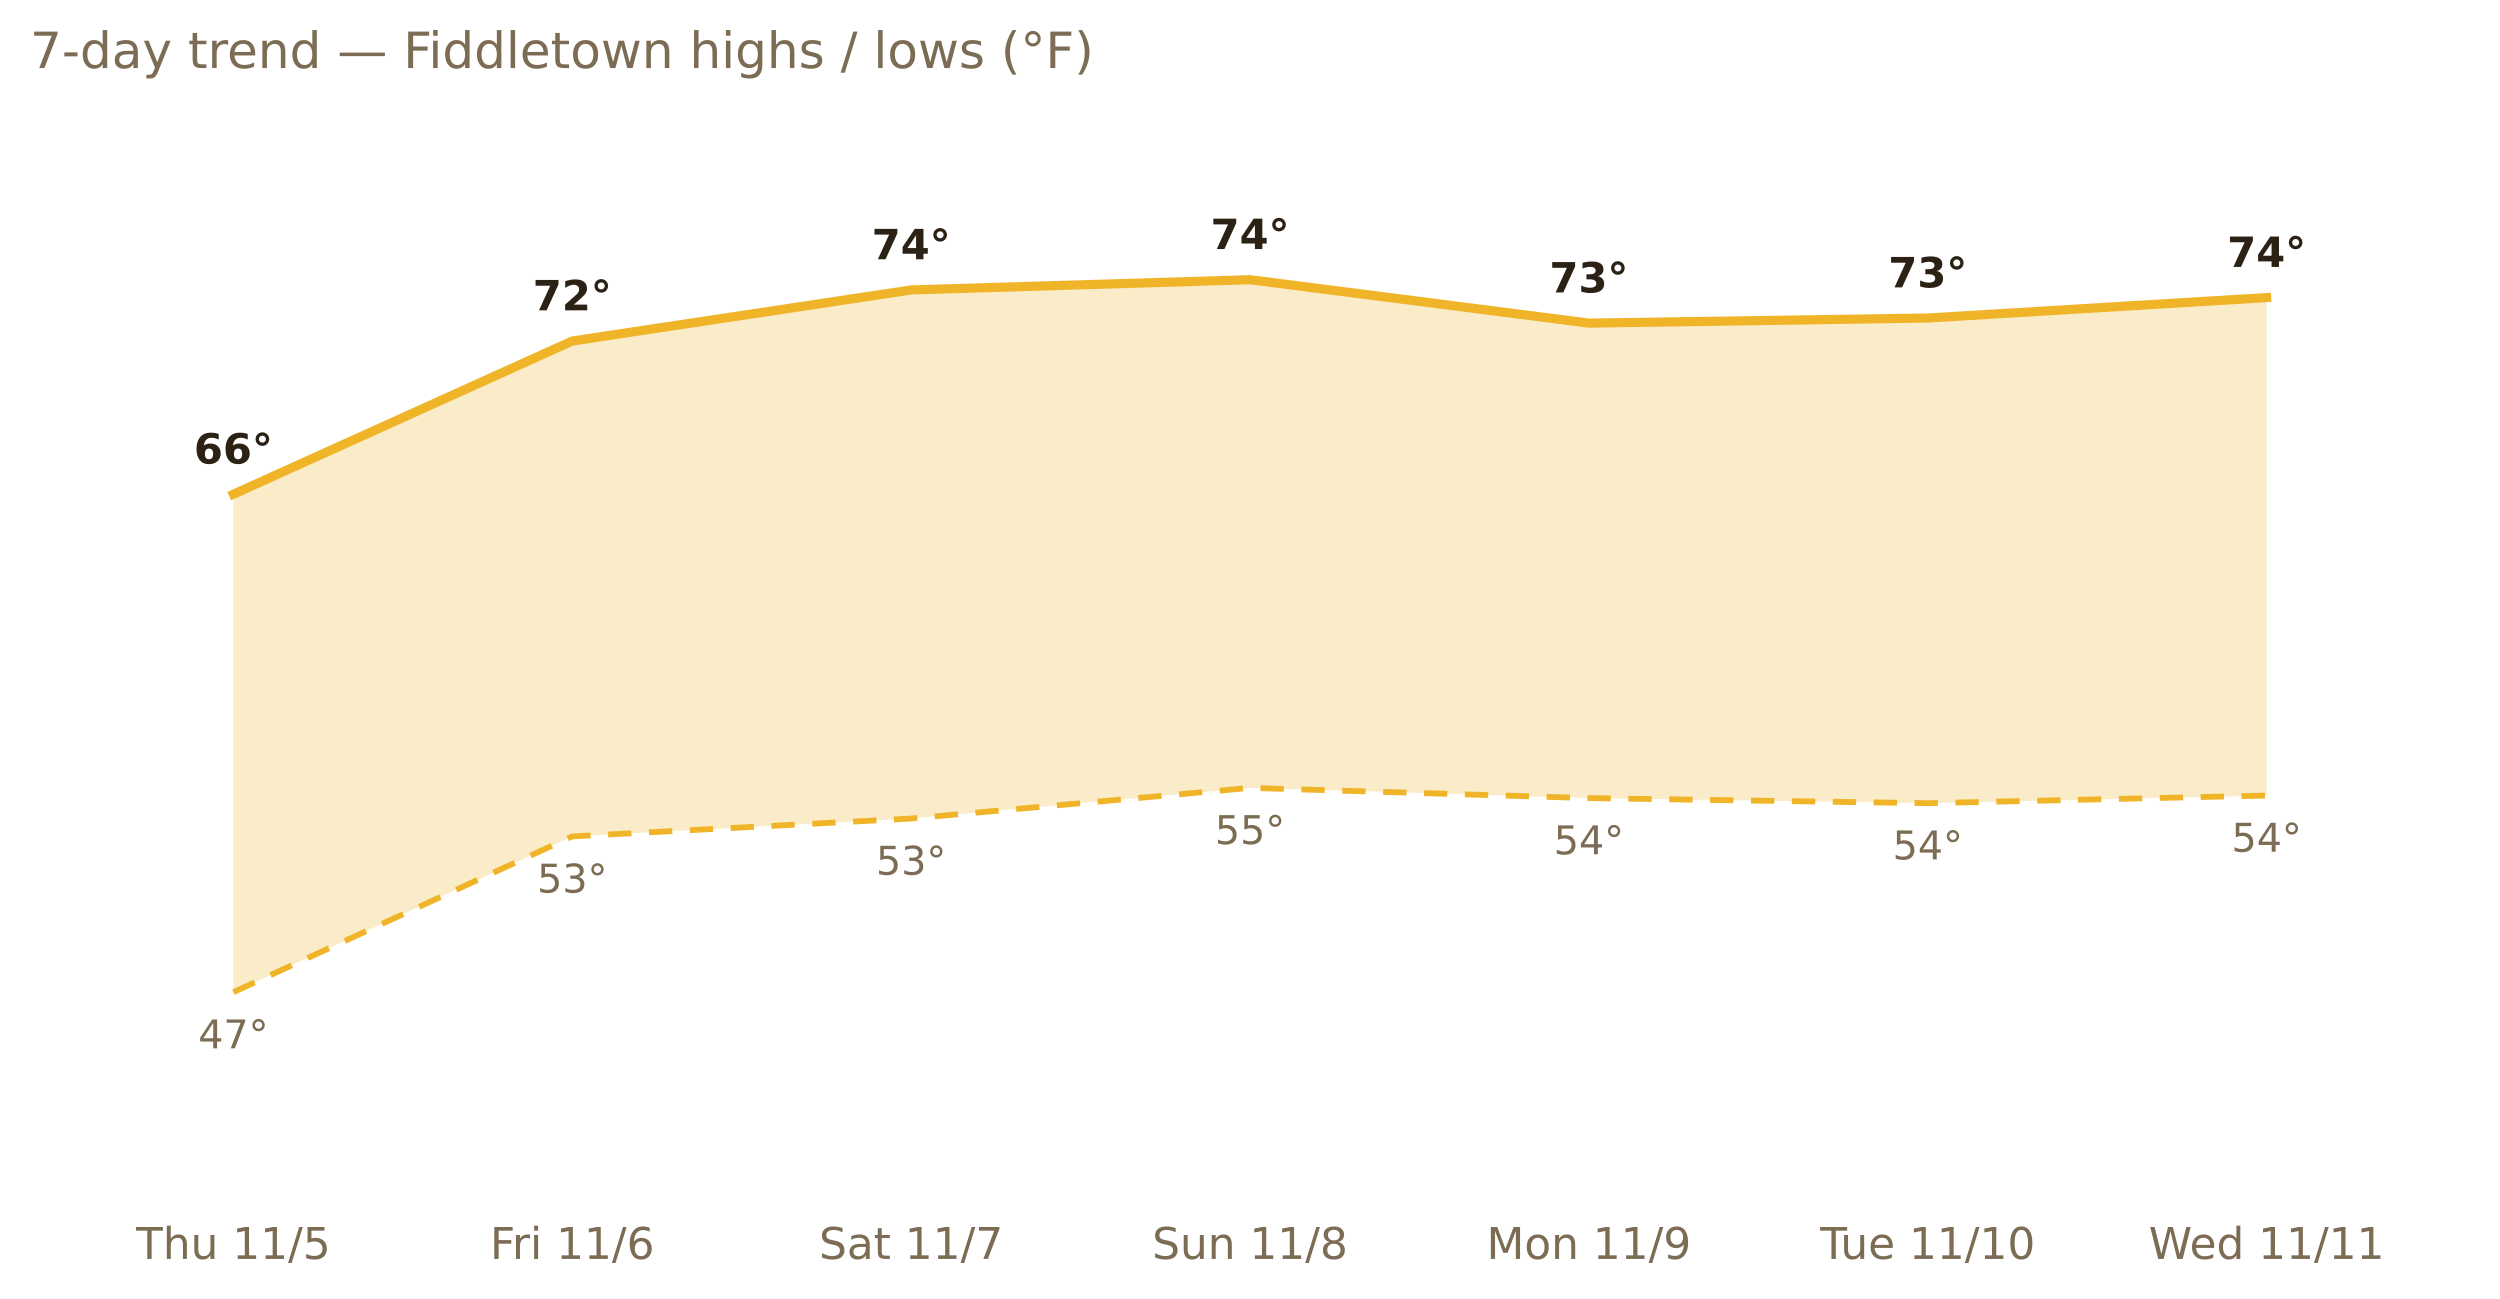
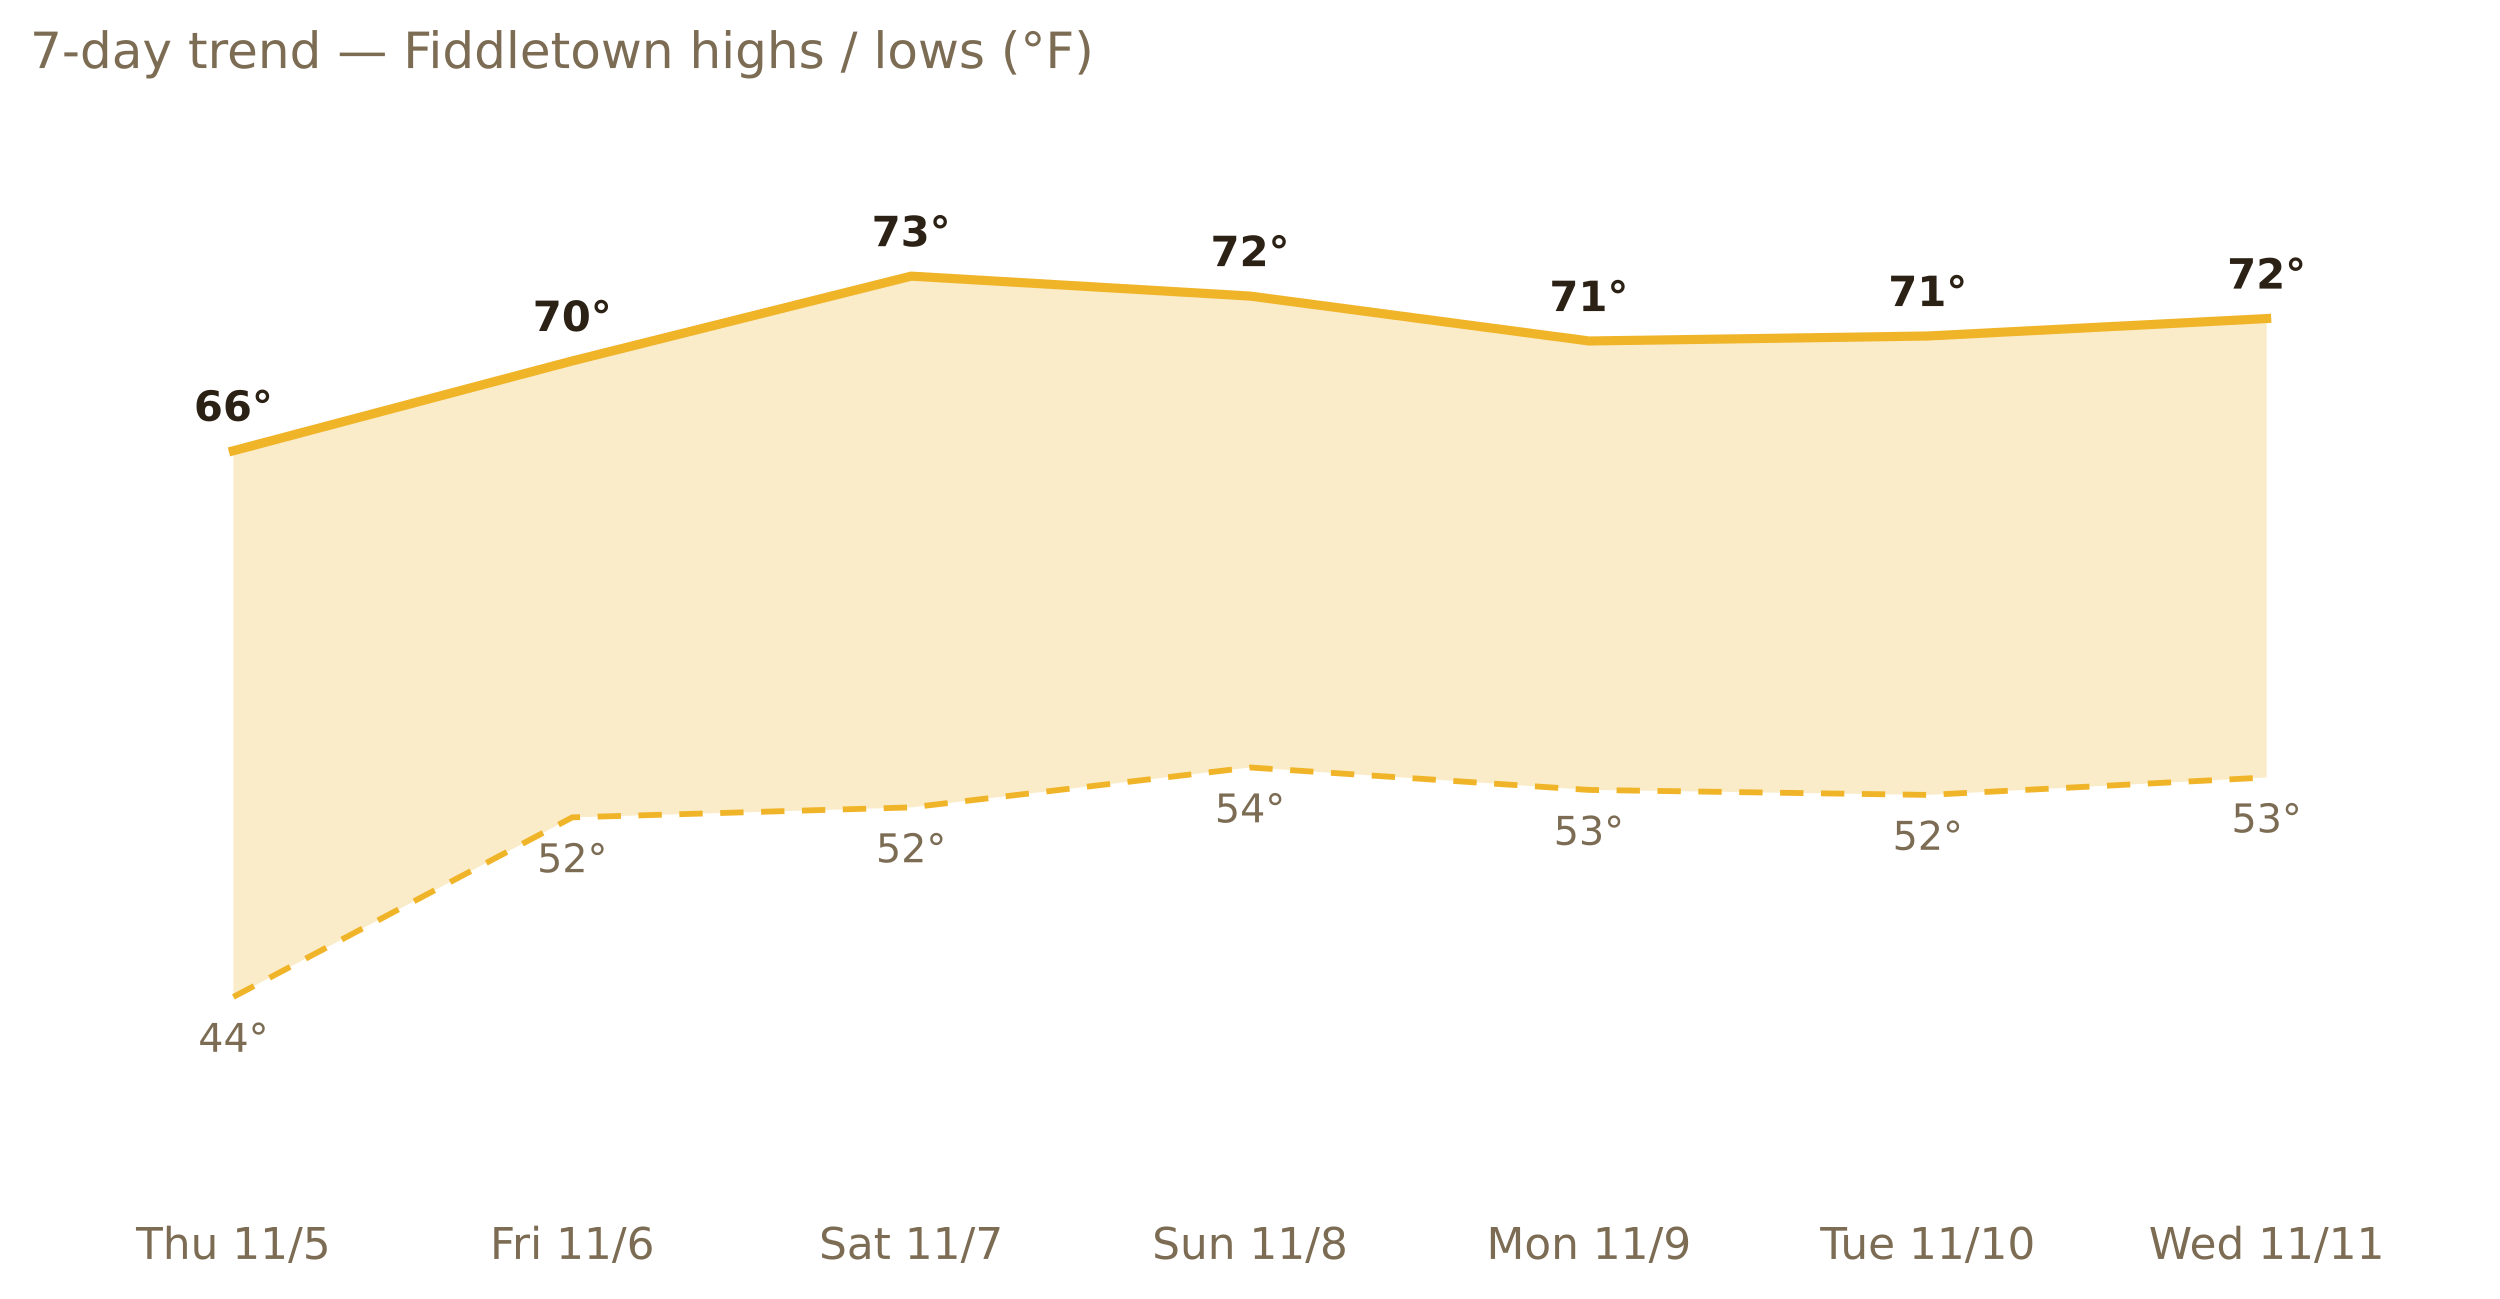
<svg xmlns="http://www.w3.org/2000/svg" xmlns:xlink="http://www.w3.org/1999/xlink" width="599.2pt" height="311.13pt" viewBox="0 0 599.2 311.13" version="1.1">
  <defs>
    <style type="text/css">*{stroke-linejoin: round; stroke-linecap: butt}</style>
  </defs>
  <g id="figure_1">
    <g id="patch_1">
      <path d="M 0 311.13  L 599.2 311.13  L 599.2 0  L 0 0  L 0 311.13  z " style="fill: none; opacity: 0" />
    </g>
    <g id="axes_1">
      <g id="patch_2">
        <path d="M 7.2 286.768  L 592 286.768  L 592 30.318  L 7.2 30.318  L 7.2 286.768  z " style="fill: none" />
      </g>
      <g id="matplotlib.axis_1">
        <g id="xtick_1">
          <g id="text_1">
            <g style="fill: #7c6c54" transform="translate(32.61431 301.7465) scale(0.105 -0.105)">
              <defs>
                <path id="DejaVuSans-54" d="M -19 4666  L 3928 4666  L 3928 4134  L 2272 4134  L 2272 0  L 1638 0  L 1638 4134  L -19 4134  L -19 4666  z " transform="scale(0.015625)" />
                <path id="DejaVuSans-68" d="M 3513 2113  L 3513 0  L 2938 0  L 2938 2094  Q 2938 2591 2744 2837  Q 2550 3084 2163 3084  Q 1697 3084 1428 2787  Q 1159 2491 1159 1978  L 1159 0  L 581 0  L 581 4863  L 1159 4863  L 1159 2956  Q 1366 3272 1645 3428  Q 1925 3584 2291 3584  Q 2894 3584 3203 3211  Q 3513 2838 3513 2113  z " transform="scale(0.015625)" />
                <path id="DejaVuSans-75" d="M 544 1381  L 544 3500  L 1119 3500  L 1119 1403  Q 1119 906 1312 657  Q 1506 409 1894 409  Q 2359 409 2629 706  Q 2900 1003 2900 1516  L 2900 3500  L 3475 3500  L 3475 0  L 2900 0  L 2900 538  Q 2691 219 2414 64  Q 2138 -91 1772 -91  Q 1169 -91 856 284  Q 544 659 544 1381  z M 1991 3584  L 1991 3584  z " transform="scale(0.015625)" />
                <path id="DejaVuSans-20" transform="scale(0.015625)" />
                <path id="DejaVuSans-31" d="M 794 531  L 1825 531  L 1825 4091  L 703 3866  L 703 4441  L 1819 4666  L 2450 4666  L 2450 531  L 3481 531  L 3481 0  L 794 0  L 794 531  z " transform="scale(0.015625)" />
                <path id="DejaVuSans-2f" d="M 1625 4666  L 2156 4666  L 531 -594  L 0 -594  L 1625 4666  z " transform="scale(0.015625)" />
                <path id="DejaVuSans-35" d="M 691 4666  L 3169 4666  L 3169 4134  L 1269 4134  L 1269 2991  Q 1406 3038 1543 3061  Q 1681 3084 1819 3084  Q 2600 3084 3056 2656  Q 3513 2228 3513 1497  Q 3513 744 3044 326  Q 2575 -91 1722 -91  Q 1428 -91 1123 -41  Q 819 9 494 109  L 494 744  Q 775 591 1075 516  Q 1375 441 1709 441  Q 2250 441 2565 725  Q 2881 1009 2881 1497  Q 2881 1984 2565 2268  Q 2250 2553 1709 2553  Q 1456 2553 1204 2497  Q 953 2441 691 2322  L 691 4666  z " transform="scale(0.015625)" />
              </defs>
              <use xlink:href="#DejaVuSans-54" />
              <use xlink:href="#DejaVuSans-68" x="61.084" />
              <use xlink:href="#DejaVuSans-75" x="124.463" />
              <use xlink:href="#DejaVuSans-20" x="187.842" />
              <use xlink:href="#DejaVuSans-31" x="219.629" />
              <use xlink:href="#DejaVuSans-31" x="283.252" />
              <use xlink:href="#DejaVuSans-2f" x="346.875" />
              <use xlink:href="#DejaVuSans-35" x="380.566" />
            </g>
          </g>
        </g>
        <g id="xtick_2">
          <g id="text_2">
            <g style="fill: #7c6c54" transform="translate(117.4418 301.7465) scale(0.105 -0.105)">
              <defs>
                <path id="DejaVuSans-46" d="M 628 4666  L 3309 4666  L 3309 4134  L 1259 4134  L 1259 2759  L 3109 2759  L 3109 2228  L 1259 2228  L 1259 0  L 628 0  L 628 4666  z " transform="scale(0.015625)" />
                <path id="DejaVuSans-72" d="M 2631 2963  Q 2534 3019 2420 3045  Q 2306 3072 2169 3072  Q 1681 3072 1420 2755  Q 1159 2438 1159 1844  L 1159 0  L 581 0  L 581 3500  L 1159 3500  L 1159 2956  Q 1341 3275 1631 3429  Q 1922 3584 2338 3584  Q 2397 3584 2469 3576  Q 2541 3569 2628 3553  L 2631 2963  z " transform="scale(0.015625)" />
                <path id="DejaVuSans-69" d="M 603 3500  L 1178 3500  L 1178 0  L 603 0  L 603 3500  z M 603 4863  L 1178 4863  L 1178 4134  L 603 4134  L 603 4863  z " transform="scale(0.015625)" />
                <path id="DejaVuSans-36" d="M 2113 2584  Q 1688 2584 1439 2293  Q 1191 2003 1191 1497  Q 1191 994 1439 701  Q 1688 409 2113 409  Q 2538 409 2786 701  Q 3034 994 3034 1497  Q 3034 2003 2786 2293  Q 2538 2584 2113 2584  z M 3366 4563  L 3366 3988  Q 3128 4100 2886 4159  Q 2644 4219 2406 4219  Q 1781 4219 1451 3797  Q 1122 3375 1075 2522  Q 1259 2794 1537 2939  Q 1816 3084 2150 3084  Q 2853 3084 3261 2657  Q 3669 2231 3669 1497  Q 3669 778 3244 343  Q 2819 -91 2113 -91  Q 1303 -91 875 529  Q 447 1150 447 2328  Q 447 3434 972 4092  Q 1497 4750 2381 4750  Q 2619 4750 2861 4703  Q 3103 4656 3366 4563  z " transform="scale(0.015625)" />
              </defs>
              <use xlink:href="#DejaVuSans-46" />
              <use xlink:href="#DejaVuSans-72" x="50.27" />
              <use xlink:href="#DejaVuSans-69" x="91.383" />
              <use xlink:href="#DejaVuSans-20" x="119.166" />
              <use xlink:href="#DejaVuSans-31" x="150.953" />
              <use xlink:href="#DejaVuSans-31" x="214.576" />
              <use xlink:href="#DejaVuSans-2f" x="278.199" />
              <use xlink:href="#DejaVuSans-36" x="311.891" />
            </g>
          </g>
        </g>
        <g id="xtick_3">
          <g id="text_3">
            <g style="fill: #7c6c54" transform="translate(196.3114 301.7465) scale(0.105 -0.105)">
              <defs>
                <path id="DejaVuSans-53" d="M 3425 4513  L 3425 3897  Q 3066 4069 2747 4153  Q 2428 4238 2131 4238  Q 1616 4238 1336 4038  Q 1056 3838 1056 3469  Q 1056 3159 1242 3001  Q 1428 2844 1947 2747  L 2328 2669  Q 3034 2534 3370 2195  Q 3706 1856 3706 1288  Q 3706 609 3251 259  Q 2797 -91 1919 -91  Q 1588 -91 1214 -16  Q 841 59 441 206  L 441 856  Q 825 641 1194 531  Q 1563 422 1919 422  Q 2459 422 2753 634  Q 3047 847 3047 1241  Q 3047 1584 2836 1778  Q 2625 1972 2144 2069  L 1759 2144  Q 1053 2284 737 2584  Q 422 2884 422 3419  Q 422 4038 858 4394  Q 1294 4750 2059 4750  Q 2388 4750 2728 4690  Q 3069 4631 3425 4513  z " transform="scale(0.015625)" />
                <path id="DejaVuSans-61" d="M 2194 1759  Q 1497 1759 1228 1600  Q 959 1441 959 1056  Q 959 750 1161 570  Q 1363 391 1709 391  Q 2188 391 2477 730  Q 2766 1069 2766 1631  L 2766 1759  L 2194 1759  z M 3341 1997  L 3341 0  L 2766 0  L 2766 531  Q 2569 213 2275 61  Q 1981 -91 1556 -91  Q 1019 -91 701 211  Q 384 513 384 1019  Q 384 1609 779 1909  Q 1175 2209 1959 2209  L 2766 2209  L 2766 2266  Q 2766 2663 2505 2880  Q 2244 3097 1772 3097  Q 1472 3097 1187 3025  Q 903 2953 641 2809  L 641 3341  Q 956 3463 1253 3523  Q 1550 3584 1831 3584  Q 2591 3584 2966 3190  Q 3341 2797 3341 1997  z " transform="scale(0.015625)" />
                <path id="DejaVuSans-74" d="M 1172 4494  L 1172 3500  L 2356 3500  L 2356 3053  L 1172 3053  L 1172 1153  Q 1172 725 1289 603  Q 1406 481 1766 481  L 2356 481  L 2356 0  L 1766 0  Q 1100 0 847 248  Q 594 497 594 1153  L 594 3053  L 172 3053  L 172 3500  L 594 3500  L 594 4494  L 1172 4494  z " transform="scale(0.015625)" />
                <path id="DejaVuSans-37" d="M 525 4666  L 3525 4666  L 3525 4397  L 1831 0  L 1172 0  L 2766 4134  L 525 4134  L 525 4666  z " transform="scale(0.015625)" />
              </defs>
              <use xlink:href="#DejaVuSans-53" />
              <use xlink:href="#DejaVuSans-61" x="63.477" />
              <use xlink:href="#DejaVuSans-74" x="124.756" />
              <use xlink:href="#DejaVuSans-20" x="163.965" />
              <use xlink:href="#DejaVuSans-31" x="195.752" />
              <use xlink:href="#DejaVuSans-31" x="259.375" />
              <use xlink:href="#DejaVuSans-2f" x="322.998" />
              <use xlink:href="#DejaVuSans-37" x="356.689" />
            </g>
          </g>
        </g>
        <g id="xtick_4">
          <g id="text_4">
            <g style="fill: #7c6c54" transform="translate(276.1546 301.7465) scale(0.105 -0.105)">
              <defs>
                <path id="DejaVuSans-6e" d="M 3513 2113  L 3513 0  L 2938 0  L 2938 2094  Q 2938 2591 2744 2837  Q 2550 3084 2163 3084  Q 1697 3084 1428 2787  Q 1159 2491 1159 1978  L 1159 0  L 581 0  L 581 3500  L 1159 3500  L 1159 2956  Q 1366 3272 1645 3428  Q 1925 3584 2291 3584  Q 2894 3584 3203 3211  Q 3513 2838 3513 2113  z " transform="scale(0.015625)" />
                <path id="DejaVuSans-38" d="M 2034 2216  Q 1584 2216 1326 1975  Q 1069 1734 1069 1313  Q 1069 891 1326 650  Q 1584 409 2034 409  Q 2484 409 2743 651  Q 3003 894 3003 1313  Q 3003 1734 2745 1975  Q 2488 2216 2034 2216  z M 1403 2484  Q 997 2584 770 2862  Q 544 3141 544 3541  Q 544 4100 942 4425  Q 1341 4750 2034 4750  Q 2731 4750 3128 4425  Q 3525 4100 3525 3541  Q 3525 3141 3298 2862  Q 3072 2584 2669 2484  Q 3125 2378 3379 2068  Q 3634 1759 3634 1313  Q 3634 634 3220 271  Q 2806 -91 2034 -91  Q 1263 -91 848 271  Q 434 634 434 1313  Q 434 1759 690 2068  Q 947 2378 1403 2484  z M 1172 3481  Q 1172 3119 1398 2916  Q 1625 2713 2034 2713  Q 2441 2713 2670 2916  Q 2900 3119 2900 3481  Q 2900 3844 2670 4047  Q 2441 4250 2034 4250  Q 1625 4250 1398 4047  Q 1172 3844 1172 3481  z " transform="scale(0.015625)" />
              </defs>
              <use xlink:href="#DejaVuSans-53" />
              <use xlink:href="#DejaVuSans-75" x="63.477" />
              <use xlink:href="#DejaVuSans-6e" x="126.855" />
              <use xlink:href="#DejaVuSans-20" x="190.234" />
              <use xlink:href="#DejaVuSans-31" x="222.021" />
              <use xlink:href="#DejaVuSans-31" x="285.645" />
              <use xlink:href="#DejaVuSans-2f" x="349.268" />
              <use xlink:href="#DejaVuSans-38" x="382.959" />
            </g>
          </g>
        </g>
        <g id="xtick_5">
          <g id="text_5">
            <g style="fill: #7c6c54" transform="translate(356.2949 301.7465) scale(0.105 -0.105)">
              <defs>
                <path id="DejaVuSans-4d" d="M 628 4666  L 1569 4666  L 2759 1491  L 3956 4666  L 4897 4666  L 4897 0  L 4281 0  L 4281 4097  L 3078 897  L 2444 897  L 1241 4097  L 1241 0  L 628 0  L 628 4666  z " transform="scale(0.015625)" />
                <path id="DejaVuSans-6f" d="M 1959 3097  Q 1497 3097 1228 2736  Q 959 2375 959 1747  Q 959 1119 1226 758  Q 1494 397 1959 397  Q 2419 397 2687 759  Q 2956 1122 2956 1747  Q 2956 2369 2687 2733  Q 2419 3097 1959 3097  z M 1959 3584  Q 2709 3584 3137 3096  Q 3566 2609 3566 1747  Q 3566 888 3137 398  Q 2709 -91 1959 -91  Q 1206 -91 779 398  Q 353 888 353 1747  Q 353 2609 779 3096  Q 1206 3584 1959 3584  z " transform="scale(0.015625)" />
                <path id="DejaVuSans-39" d="M 703 97  L 703 672  Q 941 559 1184 500  Q 1428 441 1663 441  Q 2288 441 2617 861  Q 2947 1281 2994 2138  Q 2813 1869 2534 1725  Q 2256 1581 1919 1581  Q 1219 1581 811 2004  Q 403 2428 403 3163  Q 403 3881 828 4315  Q 1253 4750 1959 4750  Q 2769 4750 3195 4129  Q 3622 3509 3622 2328  Q 3622 1225 3098 567  Q 2575 -91 1691 -91  Q 1453 -91 1209 -44  Q 966 3 703 97  z M 1959 2075  Q 2384 2075 2632 2365  Q 2881 2656 2881 3163  Q 2881 3666 2632 3958  Q 2384 4250 1959 4250  Q 1534 4250 1286 3958  Q 1038 3666 1038 3163  Q 1038 2656 1286 2365  Q 1534 2075 1959 2075  z " transform="scale(0.015625)" />
              </defs>
              <use xlink:href="#DejaVuSans-4d" />
              <use xlink:href="#DejaVuSans-6f" x="86.279" />
              <use xlink:href="#DejaVuSans-6e" x="147.461" />
              <use xlink:href="#DejaVuSans-20" x="210.84" />
              <use xlink:href="#DejaVuSans-31" x="242.627" />
              <use xlink:href="#DejaVuSans-31" x="306.25" />
              <use xlink:href="#DejaVuSans-2f" x="369.873" />
              <use xlink:href="#DejaVuSans-39" x="403.564" />
            </g>
          </g>
        </g>
        <g id="xtick_6">
          <g id="text_6">
            <g style="fill: #7c6c54" transform="translate(436.276 301.7465) scale(0.105 -0.105)">
              <defs>
                <path id="DejaVuSans-65" d="M 3597 1894  L 3597 1613  L 953 1613  Q 991 1019 1311 708  Q 1631 397 2203 397  Q 2534 397 2845 478  Q 3156 559 3463 722  L 3463 178  Q 3153 47 2828 -22  Q 2503 -91 2169 -91  Q 1331 -91 842 396  Q 353 884 353 1716  Q 353 2575 817 3079  Q 1281 3584 2069 3584  Q 2775 3584 3186 3129  Q 3597 2675 3597 1894  z M 3022 2063  Q 3016 2534 2758 2815  Q 2500 3097 2075 3097  Q 1594 3097 1305 2825  Q 1016 2553 972 2059  L 3022 2063  z " transform="scale(0.015625)" />
                <path id="DejaVuSans-30" d="M 2034 4250  Q 1547 4250 1301 3770  Q 1056 3291 1056 2328  Q 1056 1369 1301 889  Q 1547 409 2034 409  Q 2525 409 2770 889  Q 3016 1369 3016 2328  Q 3016 3291 2770 3770  Q 2525 4250 2034 4250  z M 2034 4750  Q 2819 4750 3233 4129  Q 3647 3509 3647 2328  Q 3647 1150 3233 529  Q 2819 -91 2034 -91  Q 1250 -91 836 529  Q 422 1150 422 2328  Q 422 3509 836 4129  Q 1250 4750 2034 4750  z " transform="scale(0.015625)" />
              </defs>
              <use xlink:href="#DejaVuSans-54" />
              <use xlink:href="#DejaVuSans-75" x="45.959" />
              <use xlink:href="#DejaVuSans-65" x="109.338" />
              <use xlink:href="#DejaVuSans-20" x="170.861" />
              <use xlink:href="#DejaVuSans-31" x="202.648" />
              <use xlink:href="#DejaVuSans-31" x="266.271" />
              <use xlink:href="#DejaVuSans-2f" x="329.895" />
              <use xlink:href="#DejaVuSans-31" x="363.586" />
              <use xlink:href="#DejaVuSans-30" x="427.209" />
            </g>
          </g>
        </g>
        <g id="xtick_7">
          <g id="text_7">
            <g style="fill: #7c6c54" transform="translate(515.0225 301.7465) scale(0.105 -0.105)">
              <defs>
                <path id="DejaVuSans-57" d="M 213 4666  L 850 4666  L 1831 722  L 2809 4666  L 3519 4666  L 4500 722  L 5478 4666  L 6119 4666  L 4947 0  L 4153 0  L 3169 4050  L 2175 0  L 1381 0  L 213 4666  z " transform="scale(0.015625)" />
                <path id="DejaVuSans-64" d="M 2906 2969  L 2906 4863  L 3481 4863  L 3481 0  L 2906 0  L 2906 525  Q 2725 213 2448 61  Q 2172 -91 1784 -91  Q 1150 -91 751 415  Q 353 922 353 1747  Q 353 2572 751 3078  Q 1150 3584 1784 3584  Q 2172 3584 2448 3432  Q 2725 3281 2906 2969  z M 947 1747  Q 947 1113 1208 752  Q 1469 391 1925 391  Q 2381 391 2643 752  Q 2906 1113 2906 1747  Q 2906 2381 2643 2742  Q 2381 3103 1925 3103  Q 1469 3103 1208 2742  Q 947 2381 947 1747  z " transform="scale(0.015625)" />
              </defs>
              <use xlink:href="#DejaVuSans-57" />
              <use xlink:href="#DejaVuSans-65" x="93.002" />
              <use xlink:href="#DejaVuSans-64" x="154.525" />
              <use xlink:href="#DejaVuSans-20" x="218.002" />
              <use xlink:href="#DejaVuSans-31" x="249.789" />
              <use xlink:href="#DejaVuSans-31" x="313.412" />
              <use xlink:href="#DejaVuSans-2f" x="377.035" />
              <use xlink:href="#DejaVuSans-31" x="410.727" />
              <use xlink:href="#DejaVuSans-31" x="474.35" />
            </g>
          </g>
        </g>
      </g>
      <g id="matplotlib.axis_2" />
      <g id="PolyCollection_1">
-         <path d="M 55.933 118.454  L 55.933 237.804  L 137.156 200.469  L 218.378 196.184  L 299.6 188.84  L 380.822 191.288  L 462.044 192.512  L 543.267 190.676  L 543.267 71.326  L 543.267 71.326  L 462.044 76.222  L 380.822 77.446  L 299.6 67.041  L 218.378 69.489  L 137.156 81.731  L 55.933 118.454  z " clip-path="url(#pca76def41b)" style="fill: #f0b429; fill-opacity: 0.25" />
+         <path d="M 55.933 108.03  L 55.933 238.945  L 137.156 195.905  L 218.378 193.514  L 299.6 183.949  L 380.822 189.329  L 462.044 190.525  L 543.267 186.34  L 543.267 76.348  L 543.267 76.348  L 462.044 80.532  L 380.822 81.728  L 299.6 70.968  L 218.378 66.185  L 137.156 86.51  L 55.933 108.03  z " clip-path="url(#pe7b40ee8c4)" style="fill: #f0b429; fill-opacity: 0.25" />
      </g>
      <g id="line2d_1">
-         <path d="M 55.933 118.454  L 137.156 81.731  L 218.378 69.489  L 299.6 67.041  L 380.822 77.446  L 462.044 76.222  L 543.267 71.326  " clip-path="url(#pca76def41b)" style="fill: none; stroke: #f0b429; stroke-width: 2.2; stroke-linecap: square" />
+         <path d="M 55.933 108.03  L 137.156 86.51  L 218.378 66.185  L 299.6 70.968  L 380.822 81.728  L 462.044 80.532  L 543.267 76.348  " clip-path="url(#pe7b40ee8c4)" style="fill: none; stroke: #f0b429; stroke-width: 2.2; stroke-linecap: square" />
      </g>
      <g id="line2d_2">
-         <path d="M 55.933 237.804  L 137.156 200.469  L 218.378 196.184  L 299.6 188.84  L 380.822 191.288  L 462.044 192.512  L 543.267 190.676  " clip-path="url(#pca76def41b)" style="fill: none; stroke-dasharray: 5.6,4.2; stroke-dashoffset: 0; stroke: #f0b429; stroke-width: 1.4" />
+         <path d="M 55.933 238.945  L 137.156 195.905  L 218.378 193.514  L 299.6 183.949  L 380.822 189.329  L 462.044 190.525  L 543.267 186.34  " clip-path="url(#pe7b40ee8c4)" style="fill: none; stroke-dasharray: 5.6,4.2; stroke-dashoffset: 0; stroke: #f0b429; stroke-width: 1.4" />
      </g>
      <g id="text_8">
-         <g style="fill: #2c2115" transform="translate(46.47552 111.1091) scale(0.1 -0.1)">
+         <g style="fill: #2c2115" transform="translate(46.47552 100.8568) scale(0.1 -0.1)">
          <defs>
            <path id="DejaVuSans-Bold-36" d="M 2316 2303  Q 2000 2303 1842 2098  Q 1684 1894 1684 1484  Q 1684 1075 1842 870  Q 2000 666 2316 666  Q 2634 666 2792 870  Q 2950 1075 2950 1484  Q 2950 1894 2792 2098  Q 2634 2303 2316 2303  z M 3803 4544  L 3803 3681  Q 3506 3822 3243 3889  Q 2981 3956 2731 3956  Q 2194 3956 1894 3657  Q 1594 3359 1544 2772  Q 1750 2925 1990 3001  Q 2231 3078 2516 3078  Q 3231 3078 3670 2659  Q 4109 2241 4109 1563  Q 4109 813 3618 361  Q 3128 -91 2303 -91  Q 1394 -91 895 523  Q 397 1138 397 2266  Q 397 3422 980 4083  Q 1563 4744 2578 4744  Q 2900 4744 3203 4694  Q 3506 4644 3803 4544  z " transform="scale(0.015625)" />
            <path id="DejaVuSans-Bold-b0" d="M 1600 4288  Q 1375 4288 1219 4131  Q 1063 3975 1063 3750  Q 1063 3525 1217 3372  Q 1372 3219 1600 3219  Q 1825 3219 1981 3373  Q 2138 3528 2138 3750  Q 2138 3975 1980 4131  Q 1822 4288 1600 4288  z M 1600 4794  Q 1806 4794 1997 4714  Q 2188 4634 2338 4488  Q 2484 4338 2561 4150  Q 2638 3963 2638 3750  Q 2638 3541 2561 3352  Q 2484 3163 2344 3022  Q 2194 2872 2000 2792  Q 1806 2713 1594 2713  Q 1153 2713 854 3011  Q 556 3309 556 3750  Q 556 4191 857 4492  Q 1159 4794 1600 4794  z " transform="scale(0.015625)" />
          </defs>
          <use xlink:href="#DejaVuSans-Bold-36" />
          <use xlink:href="#DejaVuSans-Bold-36" x="69.58" />
          <use xlink:href="#DejaVuSans-Bold-b0" x="139.16" />
        </g>
      </g>
      <g id="text_9">
-         <g style="fill: #7c6c54" transform="translate(47.51396 251.2691) scale(0.095 -0.095)">
+         <g style="fill: #7c6c54" transform="translate(47.51396 252.0966) scale(0.095 -0.095)">
          <defs>
            <path id="DejaVuSans-34" d="M 2419 4116  L 825 1625  L 2419 1625  L 2419 4116  z M 2253 4666  L 3047 4666  L 3047 1625  L 3713 1625  L 3713 1100  L 3047 1100  L 3047 0  L 2419 0  L 2419 1100  L 313 1100  L 313 1709  L 2253 4666  z " transform="scale(0.015625)" />
            <path id="DejaVuSans-b0" d="M 1600 4347  Q 1350 4347 1178 4173  Q 1006 4000 1006 3750  Q 1006 3503 1178 3333  Q 1350 3163 1600 3163  Q 1850 3163 2022 3333  Q 2194 3503 2194 3750  Q 2194 3997 2020 4172  Q 1847 4347 1600 4347  z M 1600 4750  Q 1800 4750 1984 4673  Q 2169 4597 2303 4453  Q 2447 4313 2519 4134  Q 2591 3956 2591 3750  Q 2591 3338 2302 3052  Q 2013 2766 1594 2766  Q 1172 2766 890 3047  Q 609 3328 609 3750  Q 609 4169 896 4459  Q 1184 4750 1600 4750  z " transform="scale(0.015625)" />
          </defs>
          <use xlink:href="#DejaVuSans-34" />
-           <use xlink:href="#DejaVuSans-37" x="63.623" />
+           <use xlink:href="#DejaVuSans-34" x="63.623" />
          <use xlink:href="#DejaVuSans-b0" x="127.246" />
        </g>
      </g>
      <g id="text_10">
-         <g style="fill: #2c2115" transform="translate(127.6977 74.3859) scale(0.1 -0.1)">
+         <g style="fill: #2c2115" transform="translate(127.6977 79.33654) scale(0.1 -0.1)">
          <defs>
            <path id="DejaVuSans-Bold-37" d="M 428 4666  L 3944 4666  L 3944 3988  L 2125 0  L 953 0  L 2675 3781  L 428 3781  L 428 4666  z " transform="scale(0.015625)" />
+             <path id="DejaVuSans-Bold-30" d="M 2944 2338  Q 2944 3213 2780 3570  Q 2616 3928 2228 3928  Q 1841 3928 1675 3570  Q 1509 3213 1509 2338  Q 1509 1453 1675 1090  Q 1841 728 2228 728  Q 2613 728 2778 1090  Q 2944 1453 2944 2338  z M 4147 2328  Q 4147 1169 3647 539  Q 3147 -91 2228 -91  Q 1306 -91 806 539  Q 306 1169 306 2328  Q 306 3491 806 4120  Q 1306 4750 2228 4750  Q 3147 4750 3647 4120  Q 4147 3491 4147 2328  z " transform="scale(0.015625)" />
+           </defs>
+           <use xlink:href="#DejaVuSans-Bold-37" />
+           <use xlink:href="#DejaVuSans-Bold-30" x="69.58" />
+           <use xlink:href="#DejaVuSans-Bold-b0" x="139.16" />
+         </g>
+       </g>
+       <g id="text_11">
+         <g style="fill: #7c6c54" transform="translate(128.7362 209.056) scale(0.095 -0.095)">
+           <defs>
+             <path id="DejaVuSans-32" d="M 1228 531  L 3431 531  L 3431 0  L 469 0  L 469 531  Q 828 903 1448 1529  Q 2069 2156 2228 2338  Q 2531 2678 2651 2914  Q 2772 3150 2772 3378  Q 2772 3750 2511 3984  Q 2250 4219 1831 4219  Q 1534 4219 1204 4116  Q 875 4013 500 3803  L 500 4441  Q 881 4594 1212 4672  Q 1544 4750 1819 4750  Q 2544 4750 2975 4387  Q 3406 4025 3406 3419  Q 3406 3131 3298 2873  Q 3191 2616 2906 2266  Q 2828 2175 2409 1742  Q 1991 1309 1228 531  z " transform="scale(0.015625)" />
+           </defs>
+           <use xlink:href="#DejaVuSans-35" />
+           <use xlink:href="#DejaVuSans-32" x="63.623" />
+           <use xlink:href="#DejaVuSans-b0" x="127.246" />
+         </g>
+       </g>
+       <g id="text_12">
+         <g style="fill: #2c2115" transform="translate(208.92 59.01183) scale(0.1 -0.1)">
+           <defs>
+             <path id="DejaVuSans-Bold-33" d="M 2981 2516  Q 3453 2394 3698 2092  Q 3944 1791 3944 1325  Q 3944 631 3412 270  Q 2881 -91 1863 -91  Q 1503 -91 1142 -33  Q 781 25 428 141  L 428 1069  Q 766 900 1098 814  Q 1431 728 1753 728  Q 2231 728 2486 893  Q 2741 1059 2741 1369  Q 2741 1688 2480 1852  Q 2219 2016 1709 2016  L 1228 2016  L 1228 2791  L 1734 2791  Q 2188 2791 2409 2933  Q 2631 3075 2631 3366  Q 2631 3634 2415 3781  Q 2200 3928 1806 3928  Q 1516 3928 1219 3862  Q 922 3797 628 3669  L 628 4550  Q 984 4650 1334 4700  Q 1684 4750 2022 4750  Q 2931 4750 3382 4451  Q 3834 4153 3834 3553  Q 3834 3144 3618 2883  Q 3403 2622 2981 2516  z " transform="scale(0.015625)" />
+           </defs>
+           <use xlink:href="#DejaVuSans-Bold-37" />
+           <use xlink:href="#DejaVuSans-Bold-33" x="69.58" />
+           <use xlink:href="#DejaVuSans-Bold-b0" x="139.16" />
+         </g>
+       </g>
+       <g id="text_13">
+         <g style="fill: #7c6c54" transform="translate(209.9584 206.6649) scale(0.095 -0.095)">
+           <use xlink:href="#DejaVuSans-35" />
+           <use xlink:href="#DejaVuSans-32" x="63.623" />
+           <use xlink:href="#DejaVuSans-b0" x="127.246" />
+         </g>
+       </g>
+       <g id="text_14">
+         <g style="fill: #2c2115" transform="translate(290.1422 63.79412) scale(0.1 -0.1)">
+           <defs>
            <path id="DejaVuSans-Bold-32" d="M 1844 884  L 3897 884  L 3897 0  L 506 0  L 506 884  L 2209 2388  Q 2438 2594 2547 2791  Q 2656 2988 2656 3200  Q 2656 3528 2436 3728  Q 2216 3928 1850 3928  Q 1569 3928 1234 3808  Q 900 3688 519 3450  L 519 4475  Q 925 4609 1322 4679  Q 1719 4750 2100 4750  Q 2938 4750 3402 4381  Q 3866 4013 3866 3353  Q 3866 2972 3669 2642  Q 3472 2313 2841 1759  L 1844 884  z " transform="scale(0.015625)" />
          </defs>
          <use xlink:href="#DejaVuSans-Bold-37" />
          <use xlink:href="#DejaVuSans-Bold-32" x="69.58" />
          <use xlink:href="#DejaVuSans-Bold-b0" x="139.16" />
        </g>
      </g>
-       <g id="text_11">
-         <g style="fill: #7c6c54" transform="translate(128.7362 213.9339) scale(0.095 -0.095)">
+       <g id="text_15">
+         <g style="fill: #7c6c54" transform="translate(291.1806 197.1003) scale(0.095 -0.095)">
+           <use xlink:href="#DejaVuSans-35" />
+           <use xlink:href="#DejaVuSans-34" x="63.623" />
+           <use xlink:href="#DejaVuSans-b0" x="127.246" />
+         </g>
+       </g>
+       <g id="text_16">
+         <g style="fill: #2c2115" transform="translate(371.3644 74.55426) scale(0.1 -0.1)">
+           <defs>
+             <path id="DejaVuSans-Bold-31" d="M 750 831  L 1813 831  L 1813 3847  L 722 3622  L 722 4441  L 1806 4666  L 2950 4666  L 2950 831  L 4013 831  L 4013 0  L 750 0  L 750 831  z " transform="scale(0.015625)" />
+           </defs>
+           <use xlink:href="#DejaVuSans-Bold-37" />
+           <use xlink:href="#DejaVuSans-Bold-31" x="69.58" />
+           <use xlink:href="#DejaVuSans-Bold-b0" x="139.16" />
+         </g>
+       </g>
+       <g id="text_17">
+         <g style="fill: #7c6c54" transform="translate(372.4028 202.4804) scale(0.095 -0.095)">
          <defs>
            <path id="DejaVuSans-33" d="M 2597 2516  Q 3050 2419 3304 2112  Q 3559 1806 3559 1356  Q 3559 666 3084 287  Q 2609 -91 1734 -91  Q 1441 -91 1130 -33  Q 819 25 488 141  L 488 750  Q 750 597 1062 519  Q 1375 441 1716 441  Q 2309 441 2620 675  Q 2931 909 2931 1356  Q 2931 1769 2642 2001  Q 2353 2234 1838 2234  L 1294 2234  L 1294 2753  L 1863 2753  Q 2328 2753 2575 2939  Q 2822 3125 2822 3475  Q 2822 3834 2567 4026  Q 2313 4219 1838 4219  Q 1578 4219 1281 4162  Q 984 4106 628 3988  L 628 4550  Q 988 4650 1302 4700  Q 1616 4750 1894 4750  Q 2613 4750 3031 4423  Q 3450 4097 3450 3541  Q 3450 3153 3228 2886  Q 3006 2619 2597 2516  z " transform="scale(0.015625)" />
          </defs>
          <use xlink:href="#DejaVuSans-35" />
          <use xlink:href="#DejaVuSans-33" x="63.623" />
          <use xlink:href="#DejaVuSans-b0" x="127.246" />
        </g>
      </g>
-       <g id="text_12">
-         <g style="fill: #2c2115" transform="translate(208.92 62.14485) scale(0.1 -0.1)">
-           <defs>
-             <path id="DejaVuSans-Bold-34" d="M 2356 3675  L 1038 1722  L 2356 1722  L 2356 3675  z M 2156 4666  L 3494 4666  L 3494 1722  L 4159 1722  L 4159 850  L 3494 850  L 3494 0  L 2356 0  L 2356 850  L 288 850  L 288 1881  L 2156 4666  z " transform="scale(0.015625)" />
-           </defs>
-           <use xlink:href="#DejaVuSans-Bold-37" />
-           <use xlink:href="#DejaVuSans-Bold-34" x="69.58" />
-           <use xlink:href="#DejaVuSans-Bold-b0" x="139.16" />
-         </g>
-       </g>
-       <g id="text_13">
-         <g style="fill: #7c6c54" transform="translate(209.9584 209.6495) scale(0.095 -0.095)">
+       <g id="text_18">
+         <g style="fill: #2c2115" transform="translate(452.5866 73.35868) scale(0.1 -0.1)">
+           <use xlink:href="#DejaVuSans-Bold-37" />
+           <use xlink:href="#DejaVuSans-Bold-31" x="69.58" />
+           <use xlink:href="#DejaVuSans-Bold-b0" x="139.16" />
+         </g>
+       </g>
+       <g id="text_19">
+         <g style="fill: #7c6c54" transform="translate(453.6251 203.6759) scale(0.095 -0.095)">
+           <use xlink:href="#DejaVuSans-35" />
+           <use xlink:href="#DejaVuSans-32" x="63.623" />
+           <use xlink:href="#DejaVuSans-b0" x="127.246" />
+         </g>
+       </g>
+       <g id="text_20">
+         <g style="fill: #2c2115" transform="translate(533.8089 69.17419) scale(0.1 -0.1)">
+           <use xlink:href="#DejaVuSans-Bold-37" />
+           <use xlink:href="#DejaVuSans-Bold-32" x="69.58" />
+           <use xlink:href="#DejaVuSans-Bold-b0" x="139.16" />
+         </g>
+       </g>
+       <g id="text_21">
+         <g style="fill: #7c6c54" transform="translate(534.8473 199.4914) scale(0.095 -0.095)">
          <use xlink:href="#DejaVuSans-35" />
          <use xlink:href="#DejaVuSans-33" x="63.623" />
-           <use xlink:href="#DejaVuSans-b0" x="127.246" />
-         </g>
-       </g>
-       <g id="text_14">
-         <g style="fill: #2c2115" transform="translate(290.1422 59.69664) scale(0.1 -0.1)">
-           <use xlink:href="#DejaVuSans-Bold-37" />
-           <use xlink:href="#DejaVuSans-Bold-34" x="69.58" />
-           <use xlink:href="#DejaVuSans-Bold-b0" x="139.16" />
-         </g>
-       </g>
-       <g id="text_15">
-         <g style="fill: #7c6c54" transform="translate(291.1806 202.3049) scale(0.095 -0.095)">
-           <use xlink:href="#DejaVuSans-35" />
-           <use xlink:href="#DejaVuSans-35" x="63.623" />
-           <use xlink:href="#DejaVuSans-b0" x="127.246" />
-         </g>
-       </g>
-       <g id="text_16">
-         <g style="fill: #2c2115" transform="translate(371.3644 70.10154) scale(0.1 -0.1)">
-           <defs>
-             <path id="DejaVuSans-Bold-33" d="M 2981 2516  Q 3453 2394 3698 2092  Q 3944 1791 3944 1325  Q 3944 631 3412 270  Q 2881 -91 1863 -91  Q 1503 -91 1142 -33  Q 781 25 428 141  L 428 1069  Q 766 900 1098 814  Q 1431 728 1753 728  Q 2231 728 2486 893  Q 2741 1059 2741 1369  Q 2741 1688 2480 1852  Q 2219 2016 1709 2016  L 1228 2016  L 1228 2791  L 1734 2791  Q 2188 2791 2409 2933  Q 2631 3075 2631 3366  Q 2631 3634 2415 3781  Q 2200 3928 1806 3928  Q 1516 3928 1219 3862  Q 922 3797 628 3669  L 628 4550  Q 984 4650 1334 4700  Q 1684 4750 2022 4750  Q 2931 4750 3382 4451  Q 3834 4153 3834 3553  Q 3834 3144 3618 2883  Q 3403 2622 2981 2516  z " transform="scale(0.015625)" />
-           </defs>
-           <use xlink:href="#DejaVuSans-Bold-37" />
-           <use xlink:href="#DejaVuSans-Bold-33" x="69.58" />
-           <use xlink:href="#DejaVuSans-Bold-b0" x="139.16" />
-         </g>
-       </g>
-       <g id="text_17">
-         <g style="fill: #7c6c54" transform="translate(372.4028 204.7531) scale(0.095 -0.095)">
-           <use xlink:href="#DejaVuSans-35" />
-           <use xlink:href="#DejaVuSans-34" x="63.623" />
-           <use xlink:href="#DejaVuSans-b0" x="127.246" />
-         </g>
-       </g>
-       <g id="text_18">
-         <g style="fill: #2c2115" transform="translate(452.5866 68.87743) scale(0.1 -0.1)">
-           <use xlink:href="#DejaVuSans-Bold-37" />
-           <use xlink:href="#DejaVuSans-Bold-33" x="69.58" />
-           <use xlink:href="#DejaVuSans-Bold-b0" x="139.16" />
-         </g>
-       </g>
-       <g id="text_19">
-         <g style="fill: #7c6c54" transform="translate(453.6251 205.9772) scale(0.095 -0.095)">
-           <use xlink:href="#DejaVuSans-35" />
-           <use xlink:href="#DejaVuSans-34" x="63.623" />
-           <use xlink:href="#DejaVuSans-b0" x="127.246" />
-         </g>
-       </g>
-       <g id="text_20">
-         <g style="fill: #2c2115" transform="translate(533.8089 63.98101) scale(0.1 -0.1)">
-           <use xlink:href="#DejaVuSans-Bold-37" />
-           <use xlink:href="#DejaVuSans-Bold-34" x="69.58" />
-           <use xlink:href="#DejaVuSans-Bold-b0" x="139.16" />
-         </g>
-       </g>
-       <g id="text_21">
-         <g style="fill: #7c6c54" transform="translate(534.8473 204.141) scale(0.095 -0.095)">
-           <use xlink:href="#DejaVuSans-35" />
-           <use xlink:href="#DejaVuSans-34" x="63.623" />
          <use xlink:href="#DejaVuSans-b0" x="127.246" />
        </g>
      </g>
      <g id="text_22">
        <g style="fill: #7c6c54" transform="translate(7.2 16.31812) scale(0.12 -0.12)">
          <defs>
            <path id="DejaVuSans-2d" d="M 313 2009  L 1997 2009  L 1997 1497  L 313 1497  L 313 2009  z " transform="scale(0.015625)" />
            <path id="DejaVuSans-79" d="M 2059 -325  Q 1816 -950 1584 -1140  Q 1353 -1331 966 -1331  L 506 -1331  L 506 -850  L 844 -850  Q 1081 -850 1212 -737  Q 1344 -625 1503 -206  L 1606 56  L 191 3500  L 800 3500  L 1894 763  L 2988 3500  L 3597 3500  L 2059 -325  z " transform="scale(0.015625)" />
            <path id="DejaVuSans-2014" d="M 313 1978  L 6088 1978  L 6088 1528  L 313 1528  L 313 1978  z " transform="scale(0.015625)" />
            <path id="DejaVuSans-6c" d="M 603 4863  L 1178 4863  L 1178 0  L 603 0  L 603 4863  z " transform="scale(0.015625)" />
            <path id="DejaVuSans-77" d="M 269 3500  L 844 3500  L 1563 769  L 2278 3500  L 2956 3500  L 3675 769  L 4391 3500  L 4966 3500  L 4050 0  L 3372 0  L 2619 2869  L 1863 0  L 1184 0  L 269 3500  z " transform="scale(0.015625)" />
            <path id="DejaVuSans-67" d="M 2906 1791  Q 2906 2416 2648 2759  Q 2391 3103 1925 3103  Q 1463 3103 1205 2759  Q 947 2416 947 1791  Q 947 1169 1205 825  Q 1463 481 1925 481  Q 2391 481 2648 825  Q 2906 1169 2906 1791  z M 3481 434  Q 3481 -459 3084 -895  Q 2688 -1331 1869 -1331  Q 1566 -1331 1297 -1286  Q 1028 -1241 775 -1147  L 775 -588  Q 1028 -725 1275 -790  Q 1522 -856 1778 -856  Q 2344 -856 2625 -561  Q 2906 -266 2906 331  L 2906 616  Q 2728 306 2450 153  Q 2172 0 1784 0  Q 1141 0 747 490  Q 353 981 353 1791  Q 353 2603 747 3093  Q 1141 3584 1784 3584  Q 2172 3584 2450 3431  Q 2728 3278 2906 2969  L 2906 3500  L 3481 3500  L 3481 434  z " transform="scale(0.015625)" />
            <path id="DejaVuSans-73" d="M 2834 3397  L 2834 2853  Q 2591 2978 2328 3040  Q 2066 3103 1784 3103  Q 1356 3103 1142 2972  Q 928 2841 928 2578  Q 928 2378 1081 2264  Q 1234 2150 1697 2047  L 1894 2003  Q 2506 1872 2764 1633  Q 3022 1394 3022 966  Q 3022 478 2636 193  Q 2250 -91 1575 -91  Q 1294 -91 989 -36  Q 684 19 347 128  L 347 722  Q 666 556 975 473  Q 1284 391 1588 391  Q 1994 391 2212 530  Q 2431 669 2431 922  Q 2431 1156 2273 1281  Q 2116 1406 1581 1522  L 1381 1569  Q 847 1681 609 1914  Q 372 2147 372 2553  Q 372 3047 722 3315  Q 1072 3584 1716 3584  Q 2034 3584 2315 3537  Q 2597 3491 2834 3397  z " transform="scale(0.015625)" />
            <path id="DejaVuSans-28" d="M 1984 4856  Q 1566 4138 1362 3434  Q 1159 2731 1159 2009  Q 1159 1288 1364 580  Q 1569 -128 1984 -844  L 1484 -844  Q 1016 -109 783 600  Q 550 1309 550 2009  Q 550 2706 781 3412  Q 1013 4119 1484 4856  L 1984 4856  z " transform="scale(0.015625)" />
            <path id="DejaVuSans-29" d="M 513 4856  L 1013 4856  Q 1481 4119 1714 3412  Q 1947 2706 1947 2009  Q 1947 1309 1714 600  Q 1481 -109 1013 -844  L 513 -844  Q 928 -128 1133 580  Q 1338 1288 1338 2009  Q 1338 2731 1133 3434  Q 928 4138 513 4856  z " transform="scale(0.015625)" />
          </defs>
          <use xlink:href="#DejaVuSans-37" />
          <use xlink:href="#DejaVuSans-2d" x="63.623" />
          <use xlink:href="#DejaVuSans-64" x="99.707" />
          <use xlink:href="#DejaVuSans-61" x="163.184" />
          <use xlink:href="#DejaVuSans-79" x="224.463" />
          <use xlink:href="#DejaVuSans-20" x="283.643" />
          <use xlink:href="#DejaVuSans-74" x="315.43" />
          <use xlink:href="#DejaVuSans-72" x="354.639" />
          <use xlink:href="#DejaVuSans-65" x="393.502" />
          <use xlink:href="#DejaVuSans-6e" x="455.025" />
          <use xlink:href="#DejaVuSans-64" x="518.404" />
          <use xlink:href="#DejaVuSans-20" x="581.881" />
          <use xlink:href="#DejaVuSans-2014" x="613.668" />
          <use xlink:href="#DejaVuSans-20" x="713.668" />
          <use xlink:href="#DejaVuSans-46" x="745.455" />
          <use xlink:href="#DejaVuSans-69" x="795.725" />
          <use xlink:href="#DejaVuSans-64" x="823.508" />
          <use xlink:href="#DejaVuSans-64" x="886.984" />
          <use xlink:href="#DejaVuSans-6c" x="950.461" />
          <use xlink:href="#DejaVuSans-65" x="978.244" />
          <use xlink:href="#DejaVuSans-74" x="1039.768" />
          <use xlink:href="#DejaVuSans-6f" x="1078.977" />
          <use xlink:href="#DejaVuSans-77" x="1140.158" />
          <use xlink:href="#DejaVuSans-6e" x="1221.945" />
          <use xlink:href="#DejaVuSans-20" x="1285.324" />
          <use xlink:href="#DejaVuSans-68" x="1317.111" />
          <use xlink:href="#DejaVuSans-69" x="1380.49" />
          <use xlink:href="#DejaVuSans-67" x="1408.273" />
          <use xlink:href="#DejaVuSans-68" x="1471.75" />
          <use xlink:href="#DejaVuSans-73" x="1535.129" />
          <use xlink:href="#DejaVuSans-20" x="1587.229" />
          <use xlink:href="#DejaVuSans-2f" x="1619.016" />
          <use xlink:href="#DejaVuSans-20" x="1652.707" />
          <use xlink:href="#DejaVuSans-6c" x="1684.494" />
          <use xlink:href="#DejaVuSans-6f" x="1712.277" />
          <use xlink:href="#DejaVuSans-77" x="1773.459" />
          <use xlink:href="#DejaVuSans-73" x="1855.246" />
          <use xlink:href="#DejaVuSans-20" x="1907.346" />
          <use xlink:href="#DejaVuSans-28" x="1939.133" />
          <use xlink:href="#DejaVuSans-b0" x="1978.146" />
          <use xlink:href="#DejaVuSans-46" x="2028.146" />
          <use xlink:href="#DejaVuSans-29" x="2085.666" />
        </g>
      </g>
    </g>
  </g>
  <defs>
-     <clipPath id="pca76def41b">
+     <clipPath id="pe7b40ee8c4">
      <rect x="7.2" y="30.318" width="584.8" height="256.45" />
    </clipPath>
  </defs>
</svg>
